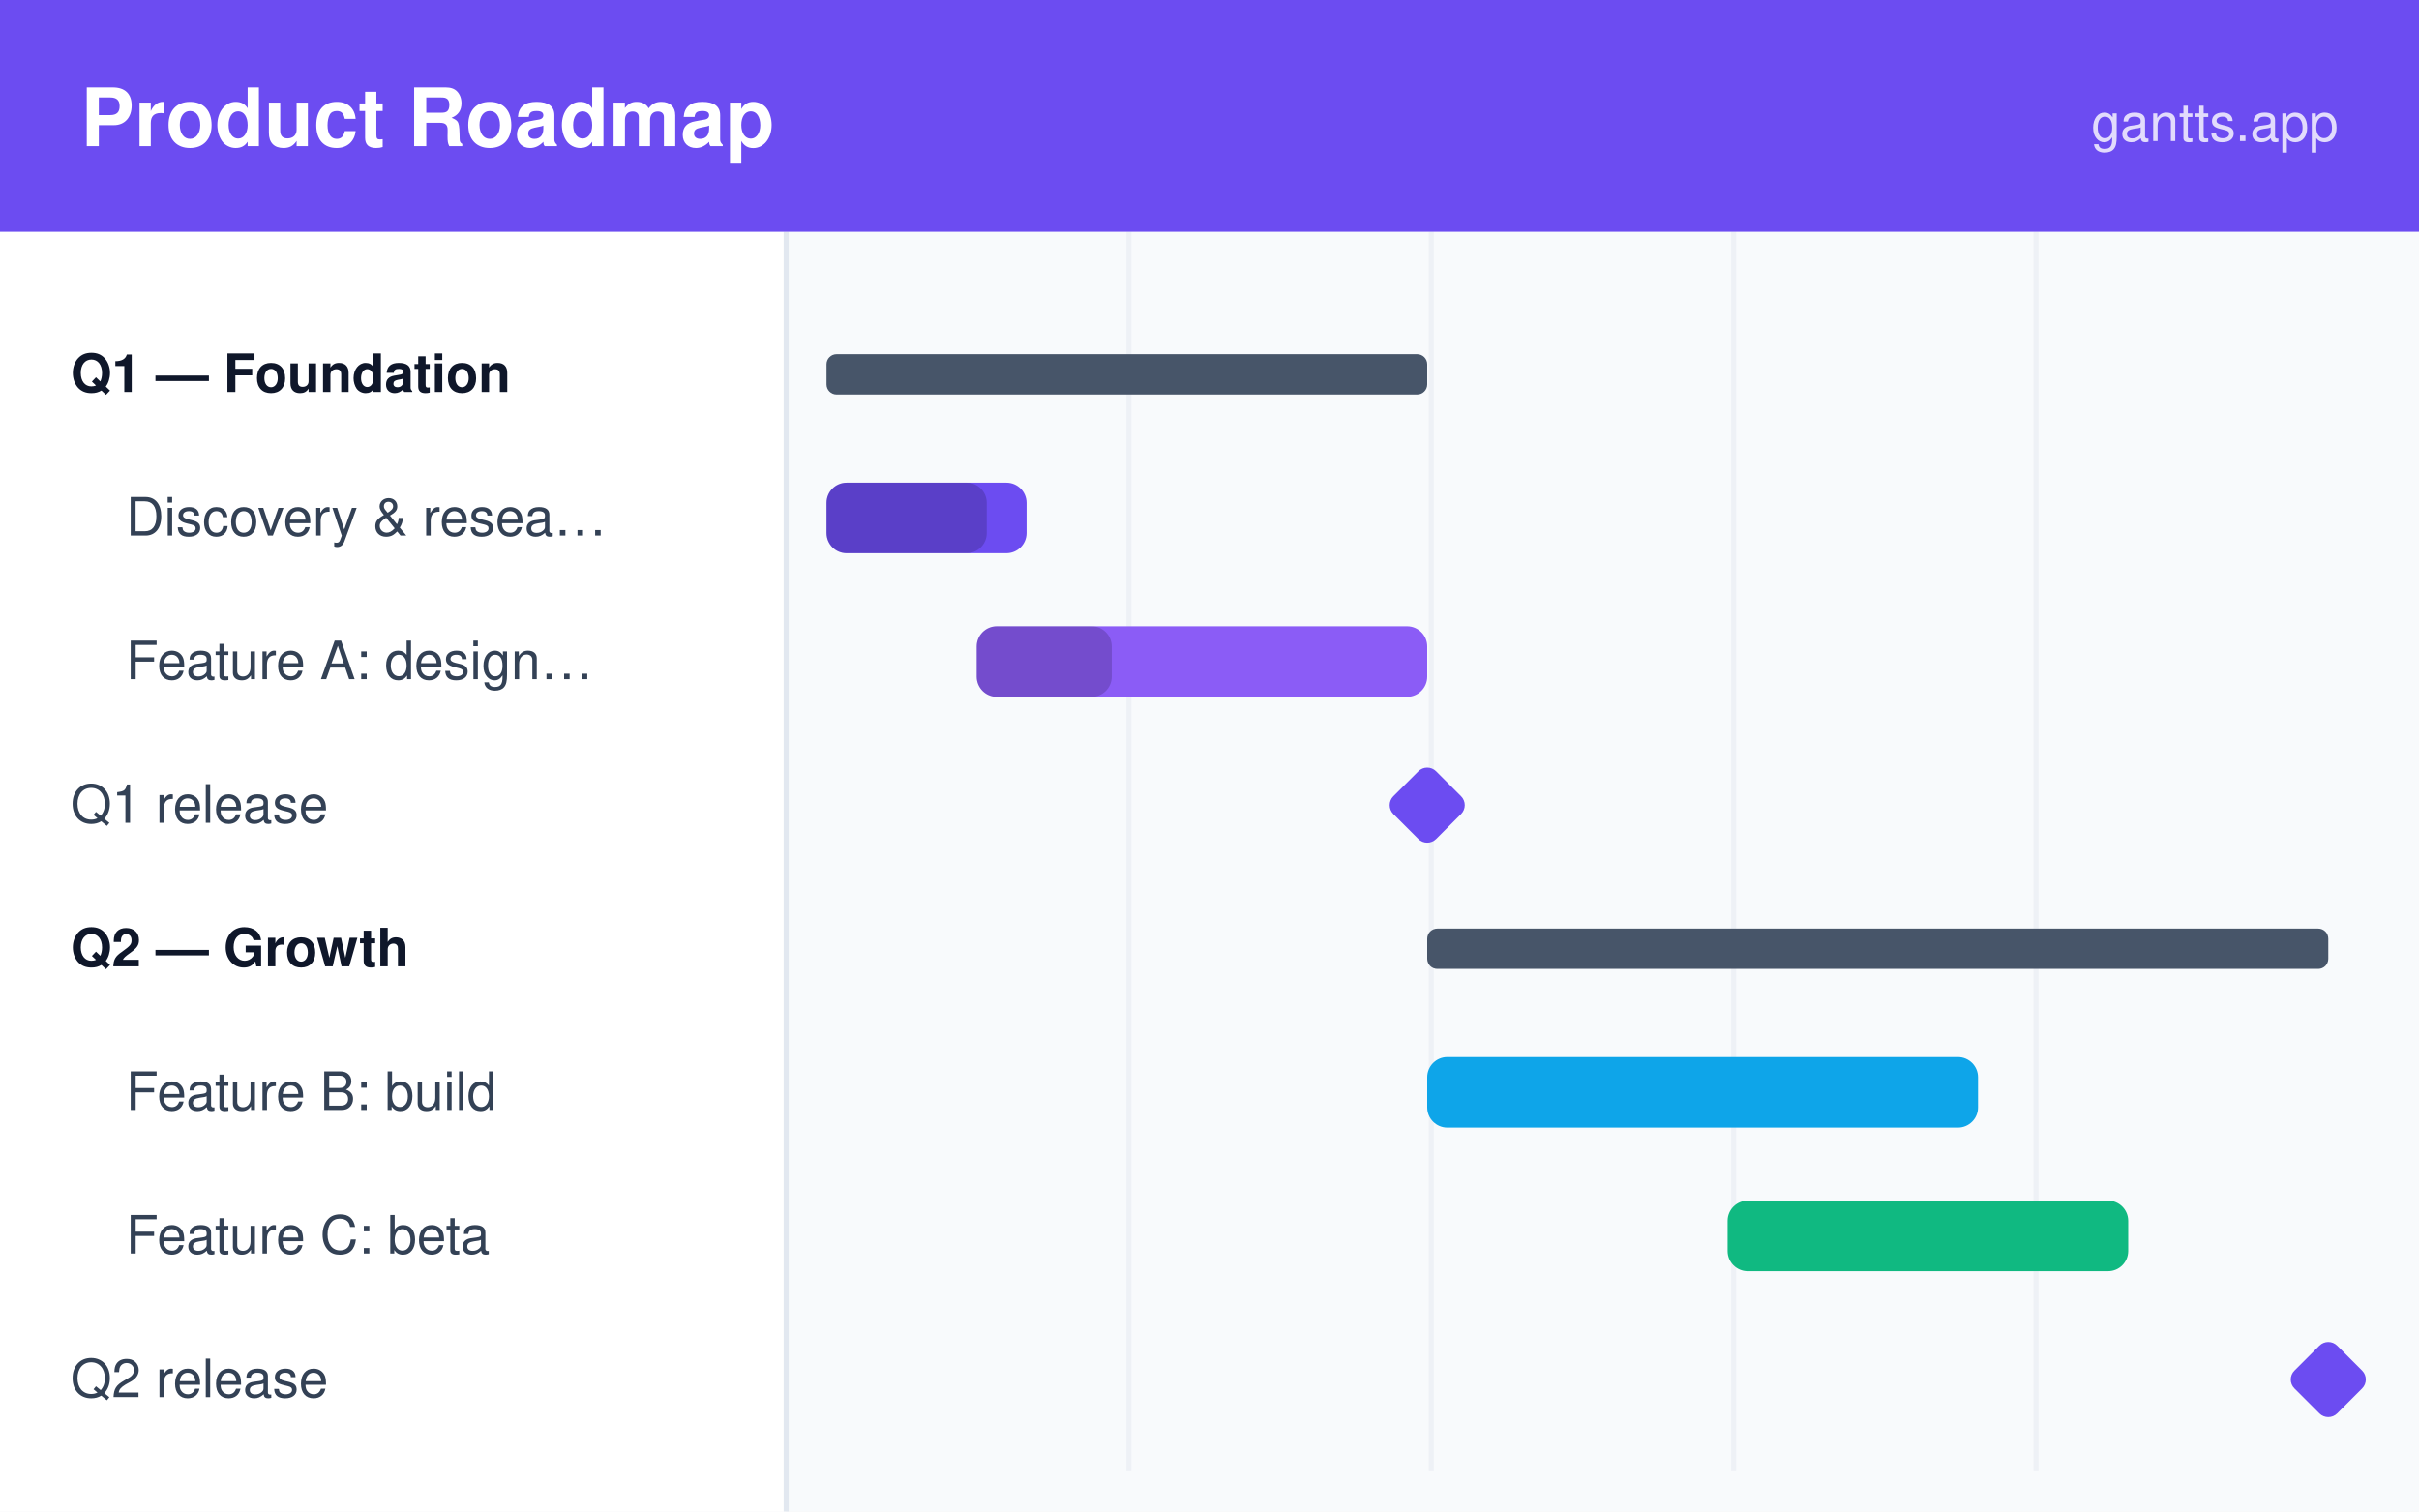
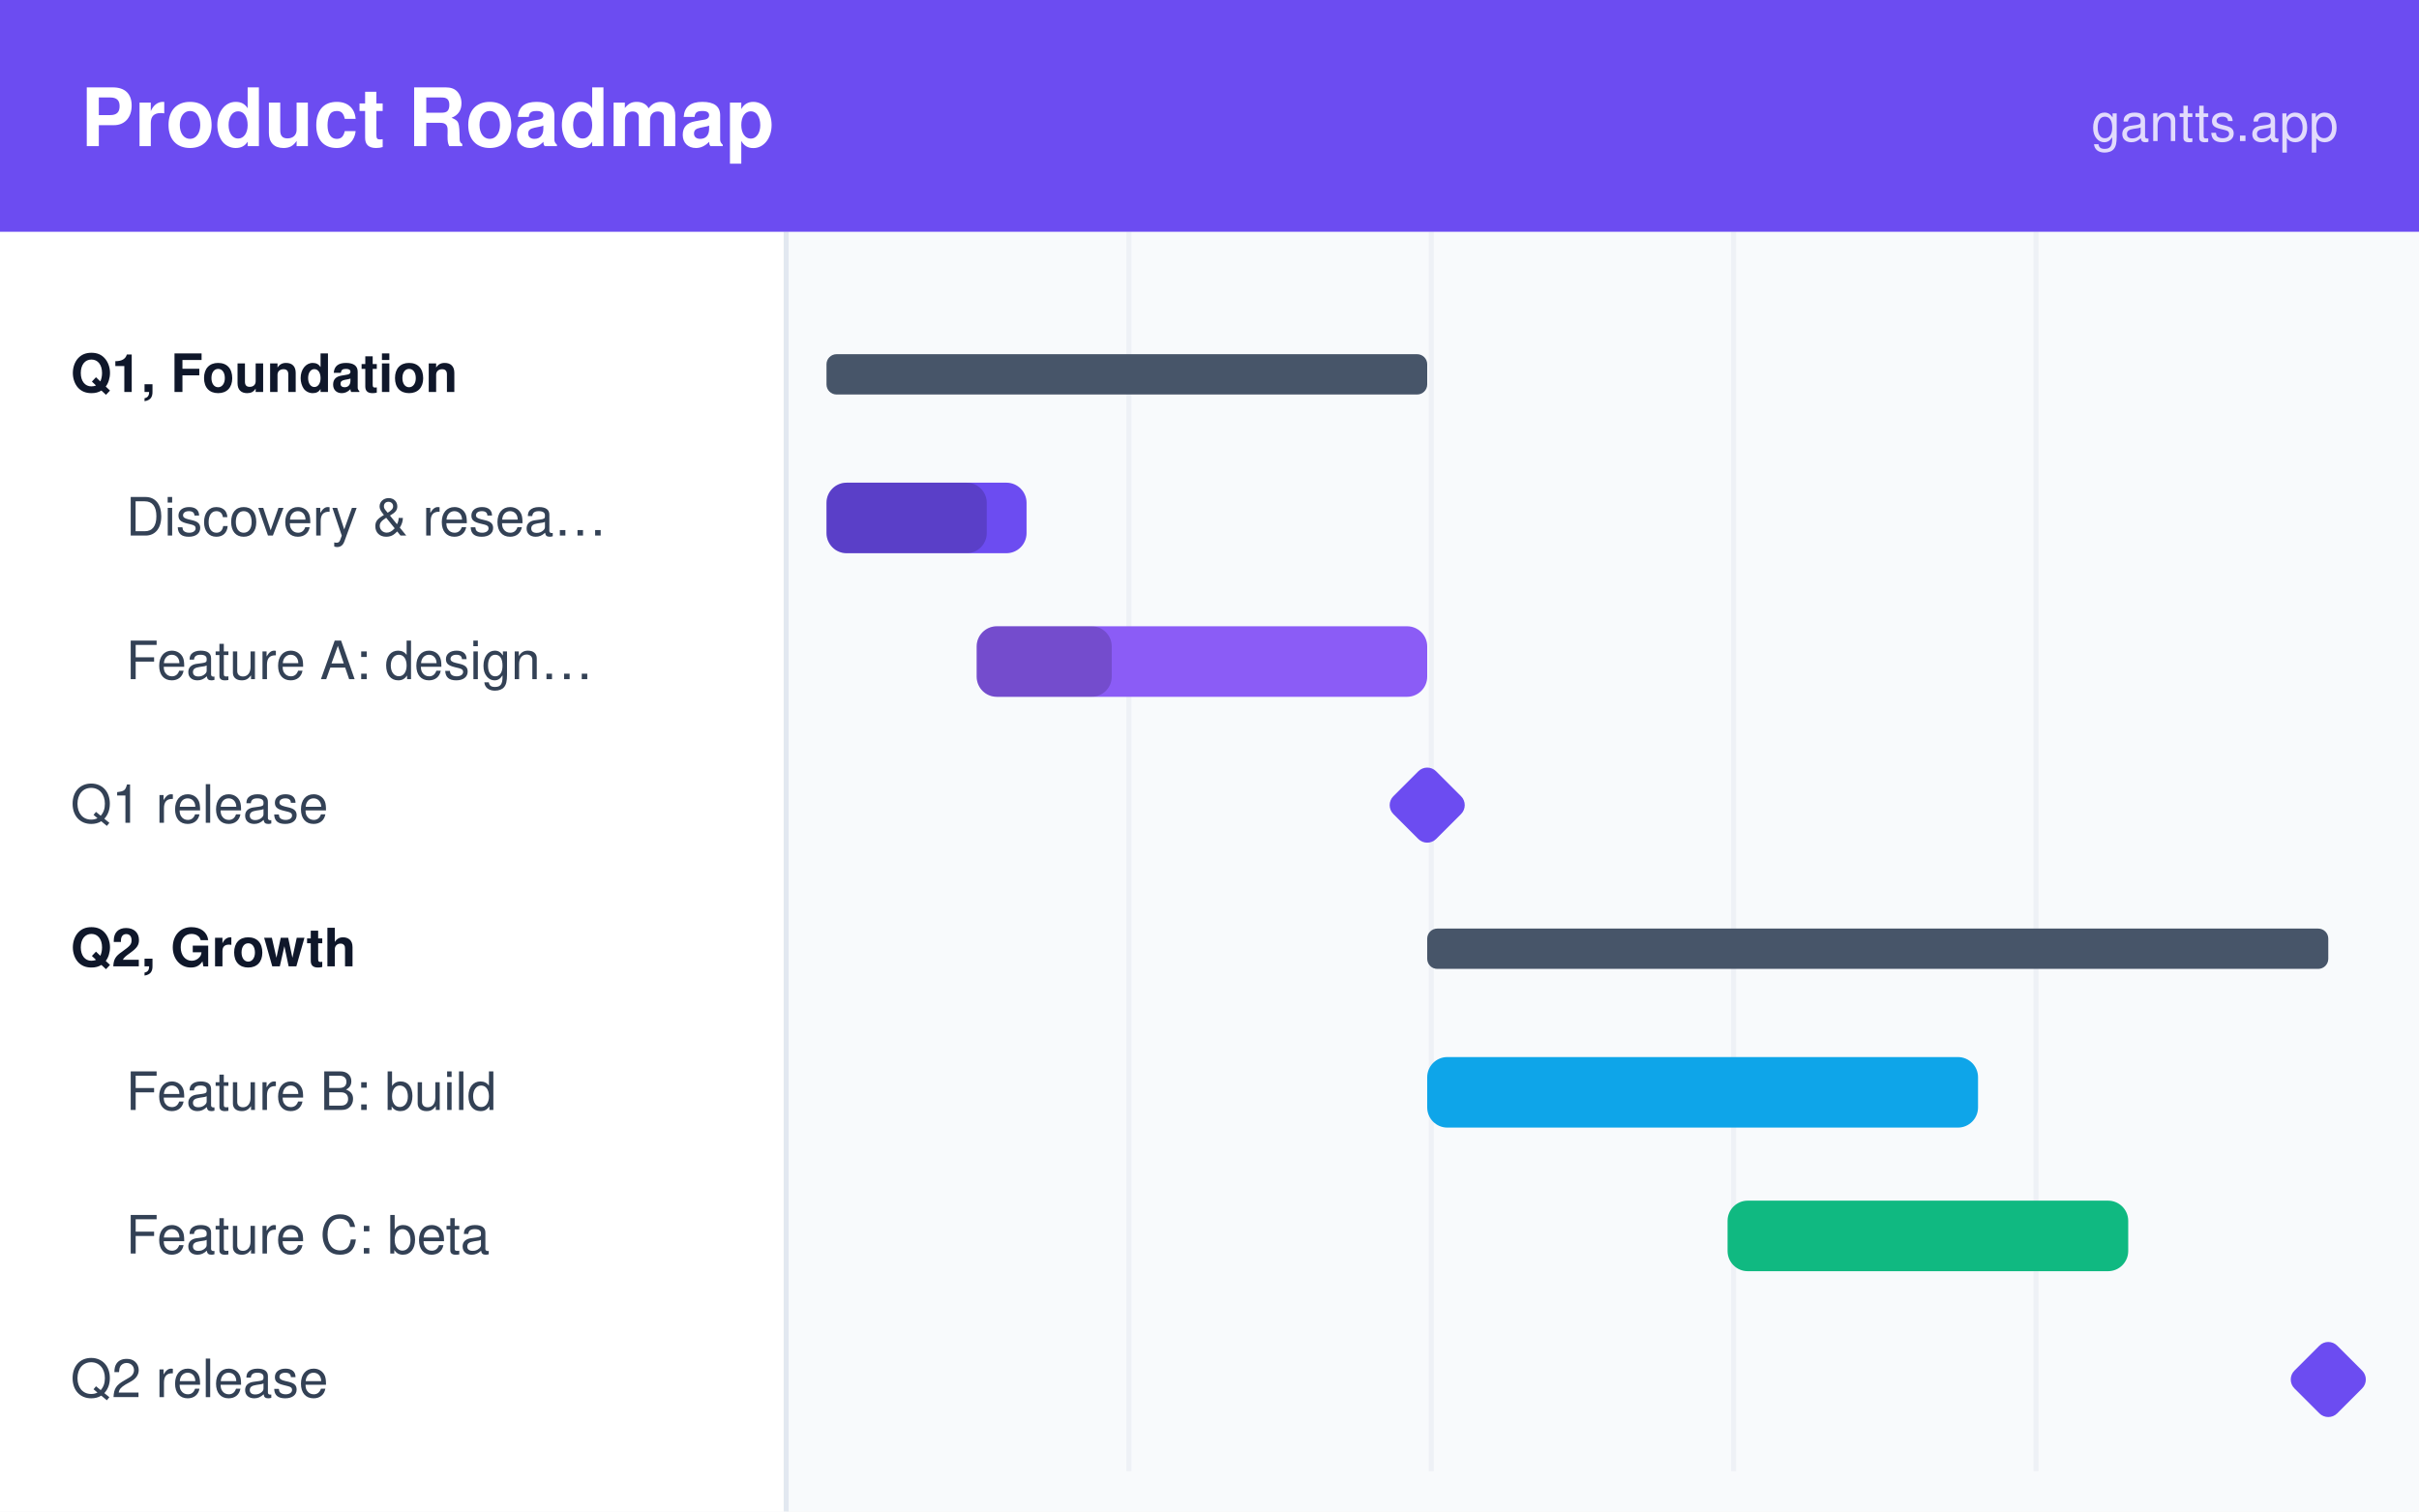
<svg xmlns="http://www.w3.org/2000/svg" viewBox="0 0 480 300" width="480" height="300" role="img" aria-label="Product Roadmap Gantt chart template preview">
  <rect width="480" height="300" fill="#ffffff" />
  <rect x="0" y="46" width="480" height="254" fill="#f8fafc" />
  <rect x="0" y="46" width="156" height="254" fill="#ffffff" />
  <line x1="224.0" y1="46" x2="224.0" y2="292" stroke="#eef1f6" stroke-width="1" />
  <line x1="284.0" y1="46" x2="284.0" y2="292" stroke="#eef1f6" stroke-width="1" />
  <line x1="344.0" y1="46" x2="344.0" y2="292" stroke="#eef1f6" stroke-width="1" />
  <line x1="404.0" y1="46" x2="404.0" y2="292" stroke="#eef1f6" stroke-width="1" />
  <line x1="156" y1="46" x2="156" y2="300" stroke="#e2e8f0" stroke-width="1" />
  <rect width="480" height="46" fill="#6c4cf1" />
  <text x="16" y="29" font-family="Segoe UI, Helvetica, Arial, sans-serif" font-size="16" font-weight="700" fill="#ffffff">Product Roadmap</text>
  <text x="464" y="28" text-anchor="end" font-family="Segoe UI, Helvetica, Arial, sans-serif" font-size="10.5" fill="#ffffffcc">gantts.app</text>
-   <text x="14" y="77.8" font-family="Segoe UI, Helvetica, Arial, sans-serif" font-size="10.5" font-weight="700" fill="#0f172a">Q1 — Foundation</text>
+   <text x="14" y="77.8" font-family="Segoe UI, Helvetica, Arial, sans-serif" font-size="10.5" font-weight="700" fill="#0f172a">Q1, Foundation</text>
  <rect x="164.0" y="70.3" width="119.2" height="8" rx="2" fill="#475569" />
  <text x="25" y="106.3" font-family="Segoe UI, Helvetica, Arial, sans-serif" font-size="10.5" font-weight="400" fill="#334155">Discovery &amp; resea…</text>
  <rect x="164.0" y="95.8" width="39.7" height="14" rx="4" fill="#6C4CF1" />
  <rect x="164.0" y="95.8" width="31.8" height="14" rx="4" fill="#000" opacity="0.17" />
  <text x="25" y="134.8" font-family="Segoe UI, Helvetica, Arial, sans-serif" font-size="10.5" font-weight="400" fill="#334155">Feature A: design…</text>
  <rect x="193.8" y="124.3" width="89.4" height="14" rx="4" fill="#8B5CF6" />
  <rect x="193.8" y="124.3" width="26.8" height="14" rx="4" fill="#000" opacity="0.17" />
  <text x="14" y="163.3" font-family="Segoe UI, Helvetica, Arial, sans-serif" font-size="10.5" font-weight="400" fill="#334155">Q1 release</text>
  <rect x="277.2" y="153.8" width="12" height="12" rx="2.5" transform="rotate(45 283.2 159.8)" fill="#6c4cf1" />
-   <text x="14" y="191.8" font-family="Segoe UI, Helvetica, Arial, sans-serif" font-size="10.5" font-weight="700" fill="#0f172a">Q2 — Growth</text>
+   <text x="14" y="191.8" font-family="Segoe UI, Helvetica, Arial, sans-serif" font-size="10.5" font-weight="700" fill="#0f172a">Q2, Growth</text>
  <rect x="283.2" y="184.3" width="178.8" height="8" rx="2" fill="#475569" />
  <text x="25" y="220.3" font-family="Segoe UI, Helvetica, Arial, sans-serif" font-size="10.5" font-weight="400" fill="#334155">Feature B: build</text>
  <rect x="283.2" y="209.8" width="109.3" height="14" rx="4" fill="#0EA5E9" />
  <text x="25" y="248.8" font-family="Segoe UI, Helvetica, Arial, sans-serif" font-size="10.5" font-weight="400" fill="#334155">Feature C: beta</text>
  <rect x="342.8" y="238.3" width="79.5" height="14" rx="4" fill="#10B981" />
  <text x="14" y="277.3" font-family="Segoe UI, Helvetica, Arial, sans-serif" font-size="10.5" font-weight="400" fill="#334155">Q2 release</text>
  <rect x="456.0" y="267.8" width="12" height="12" rx="2.5" transform="rotate(45 462.0 273.8)" fill="#6c4cf1" />
</svg>
